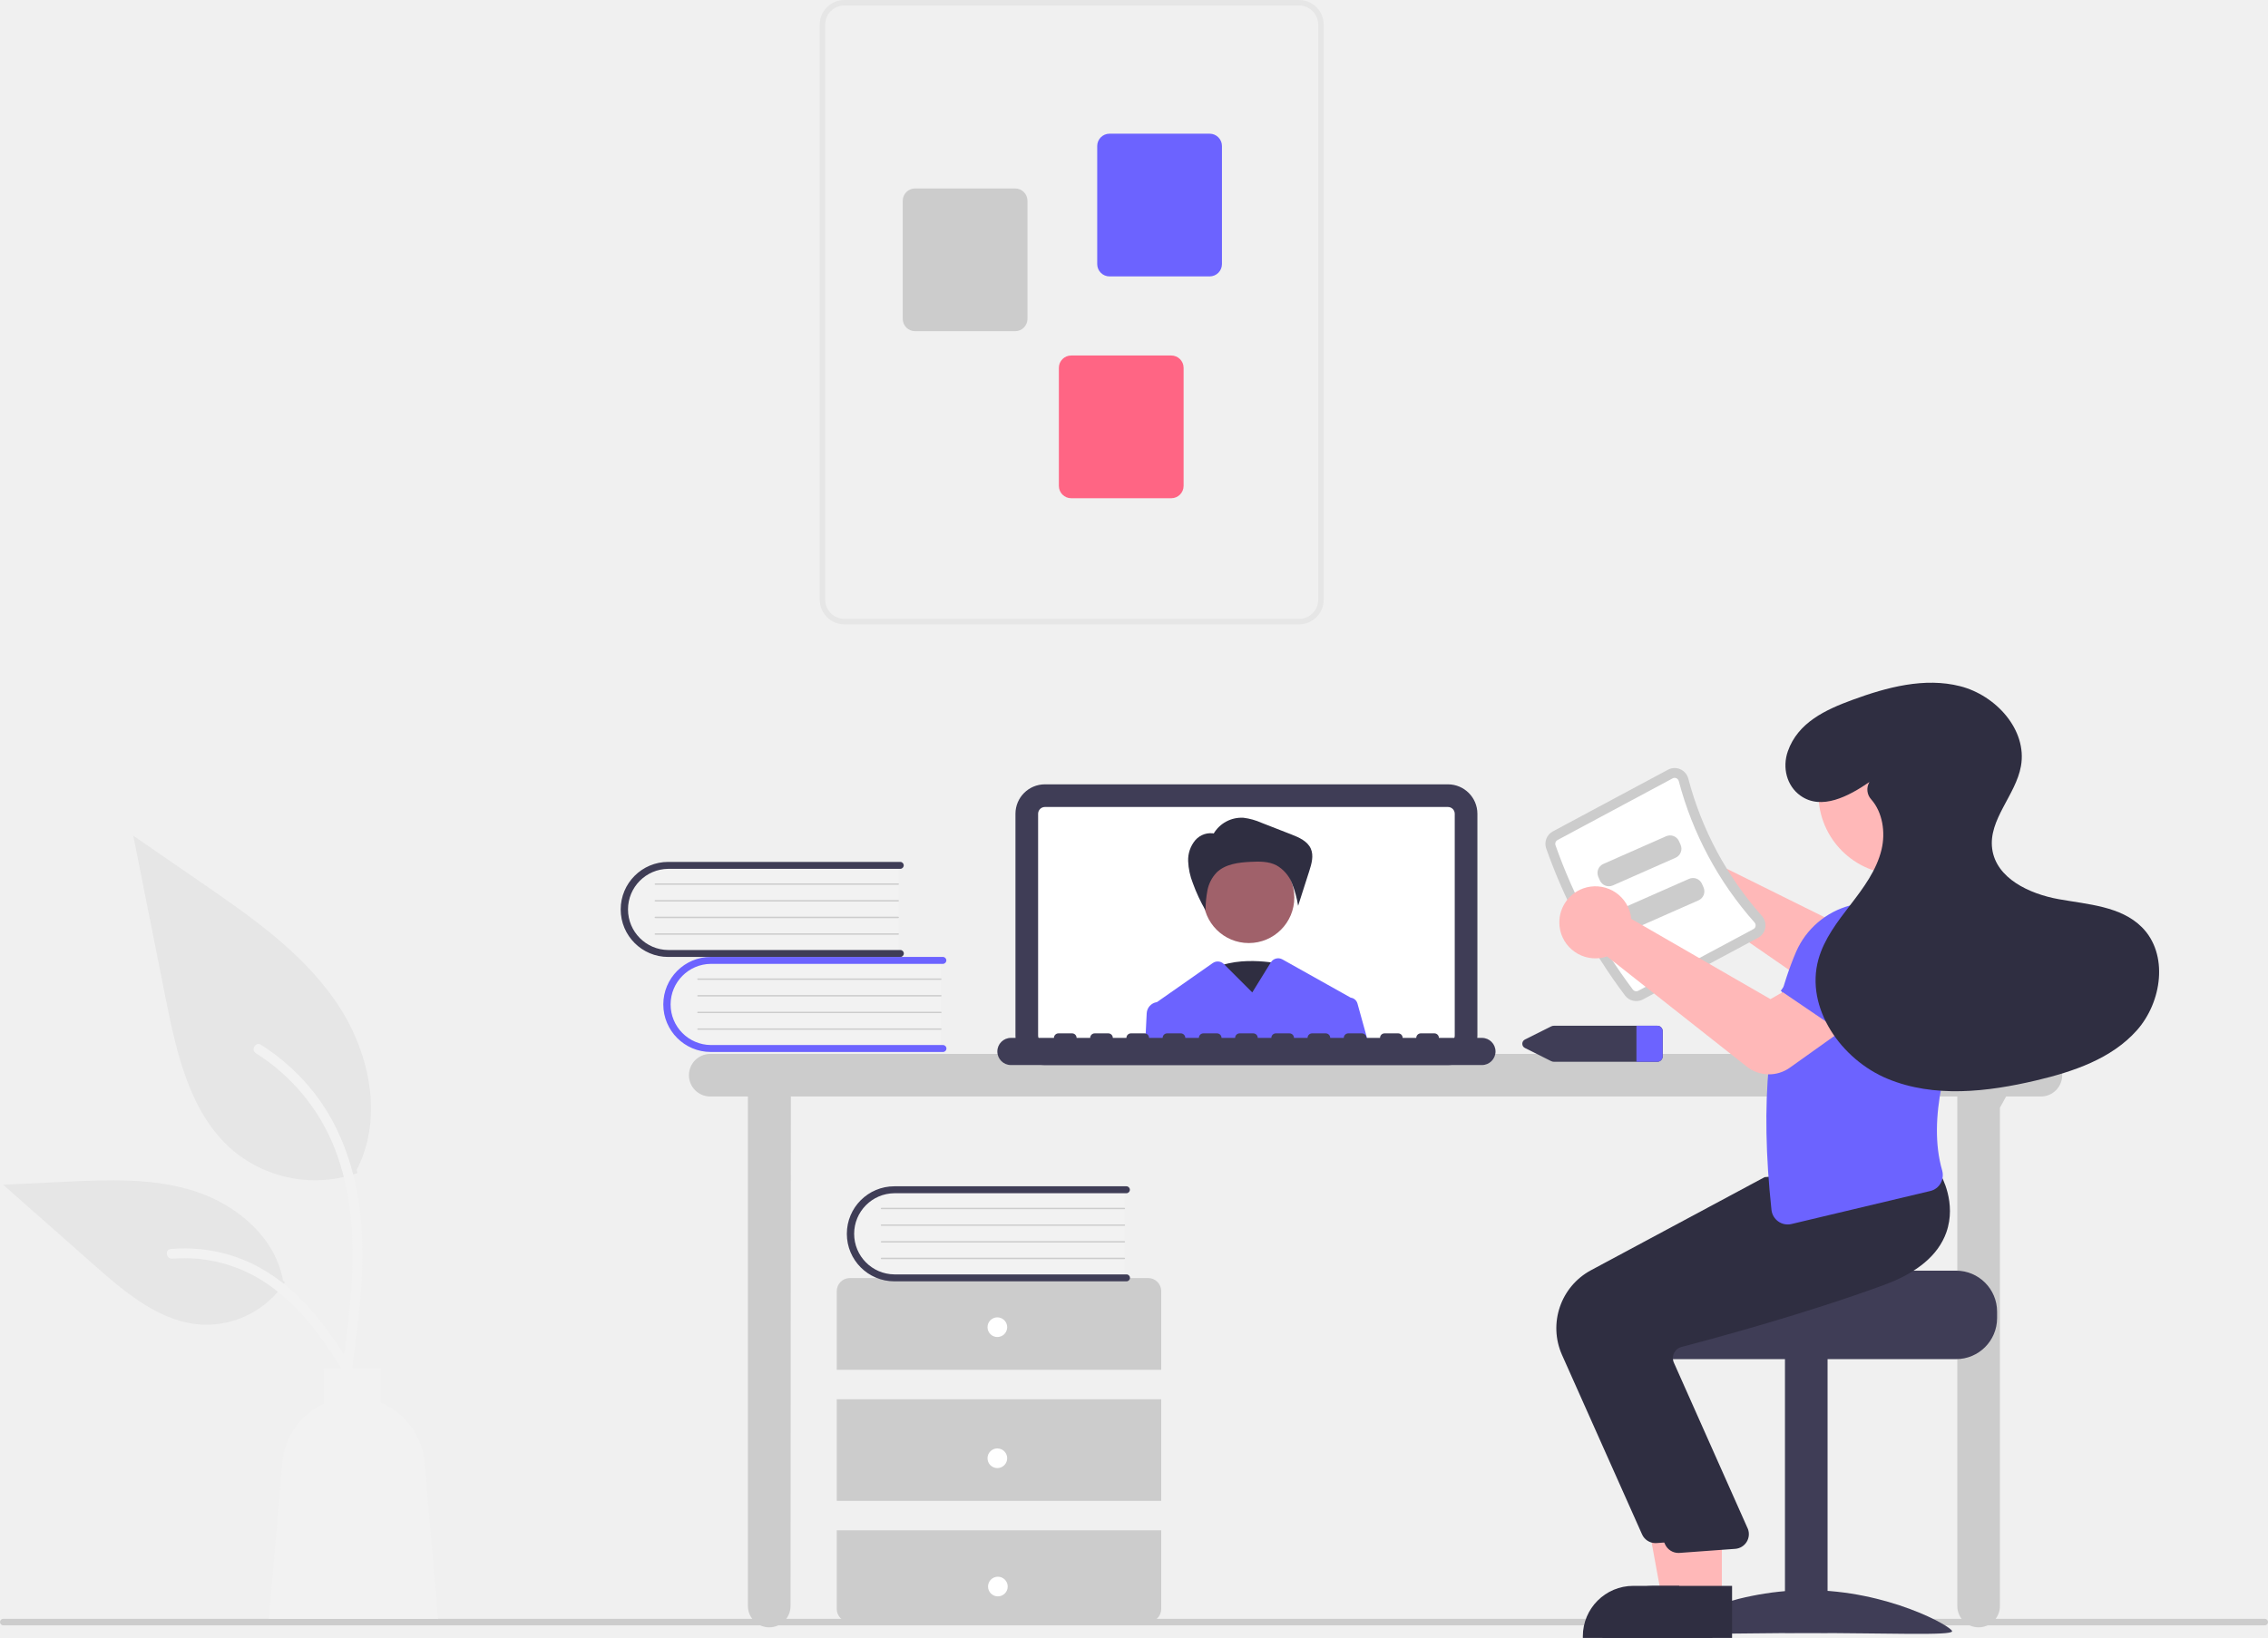
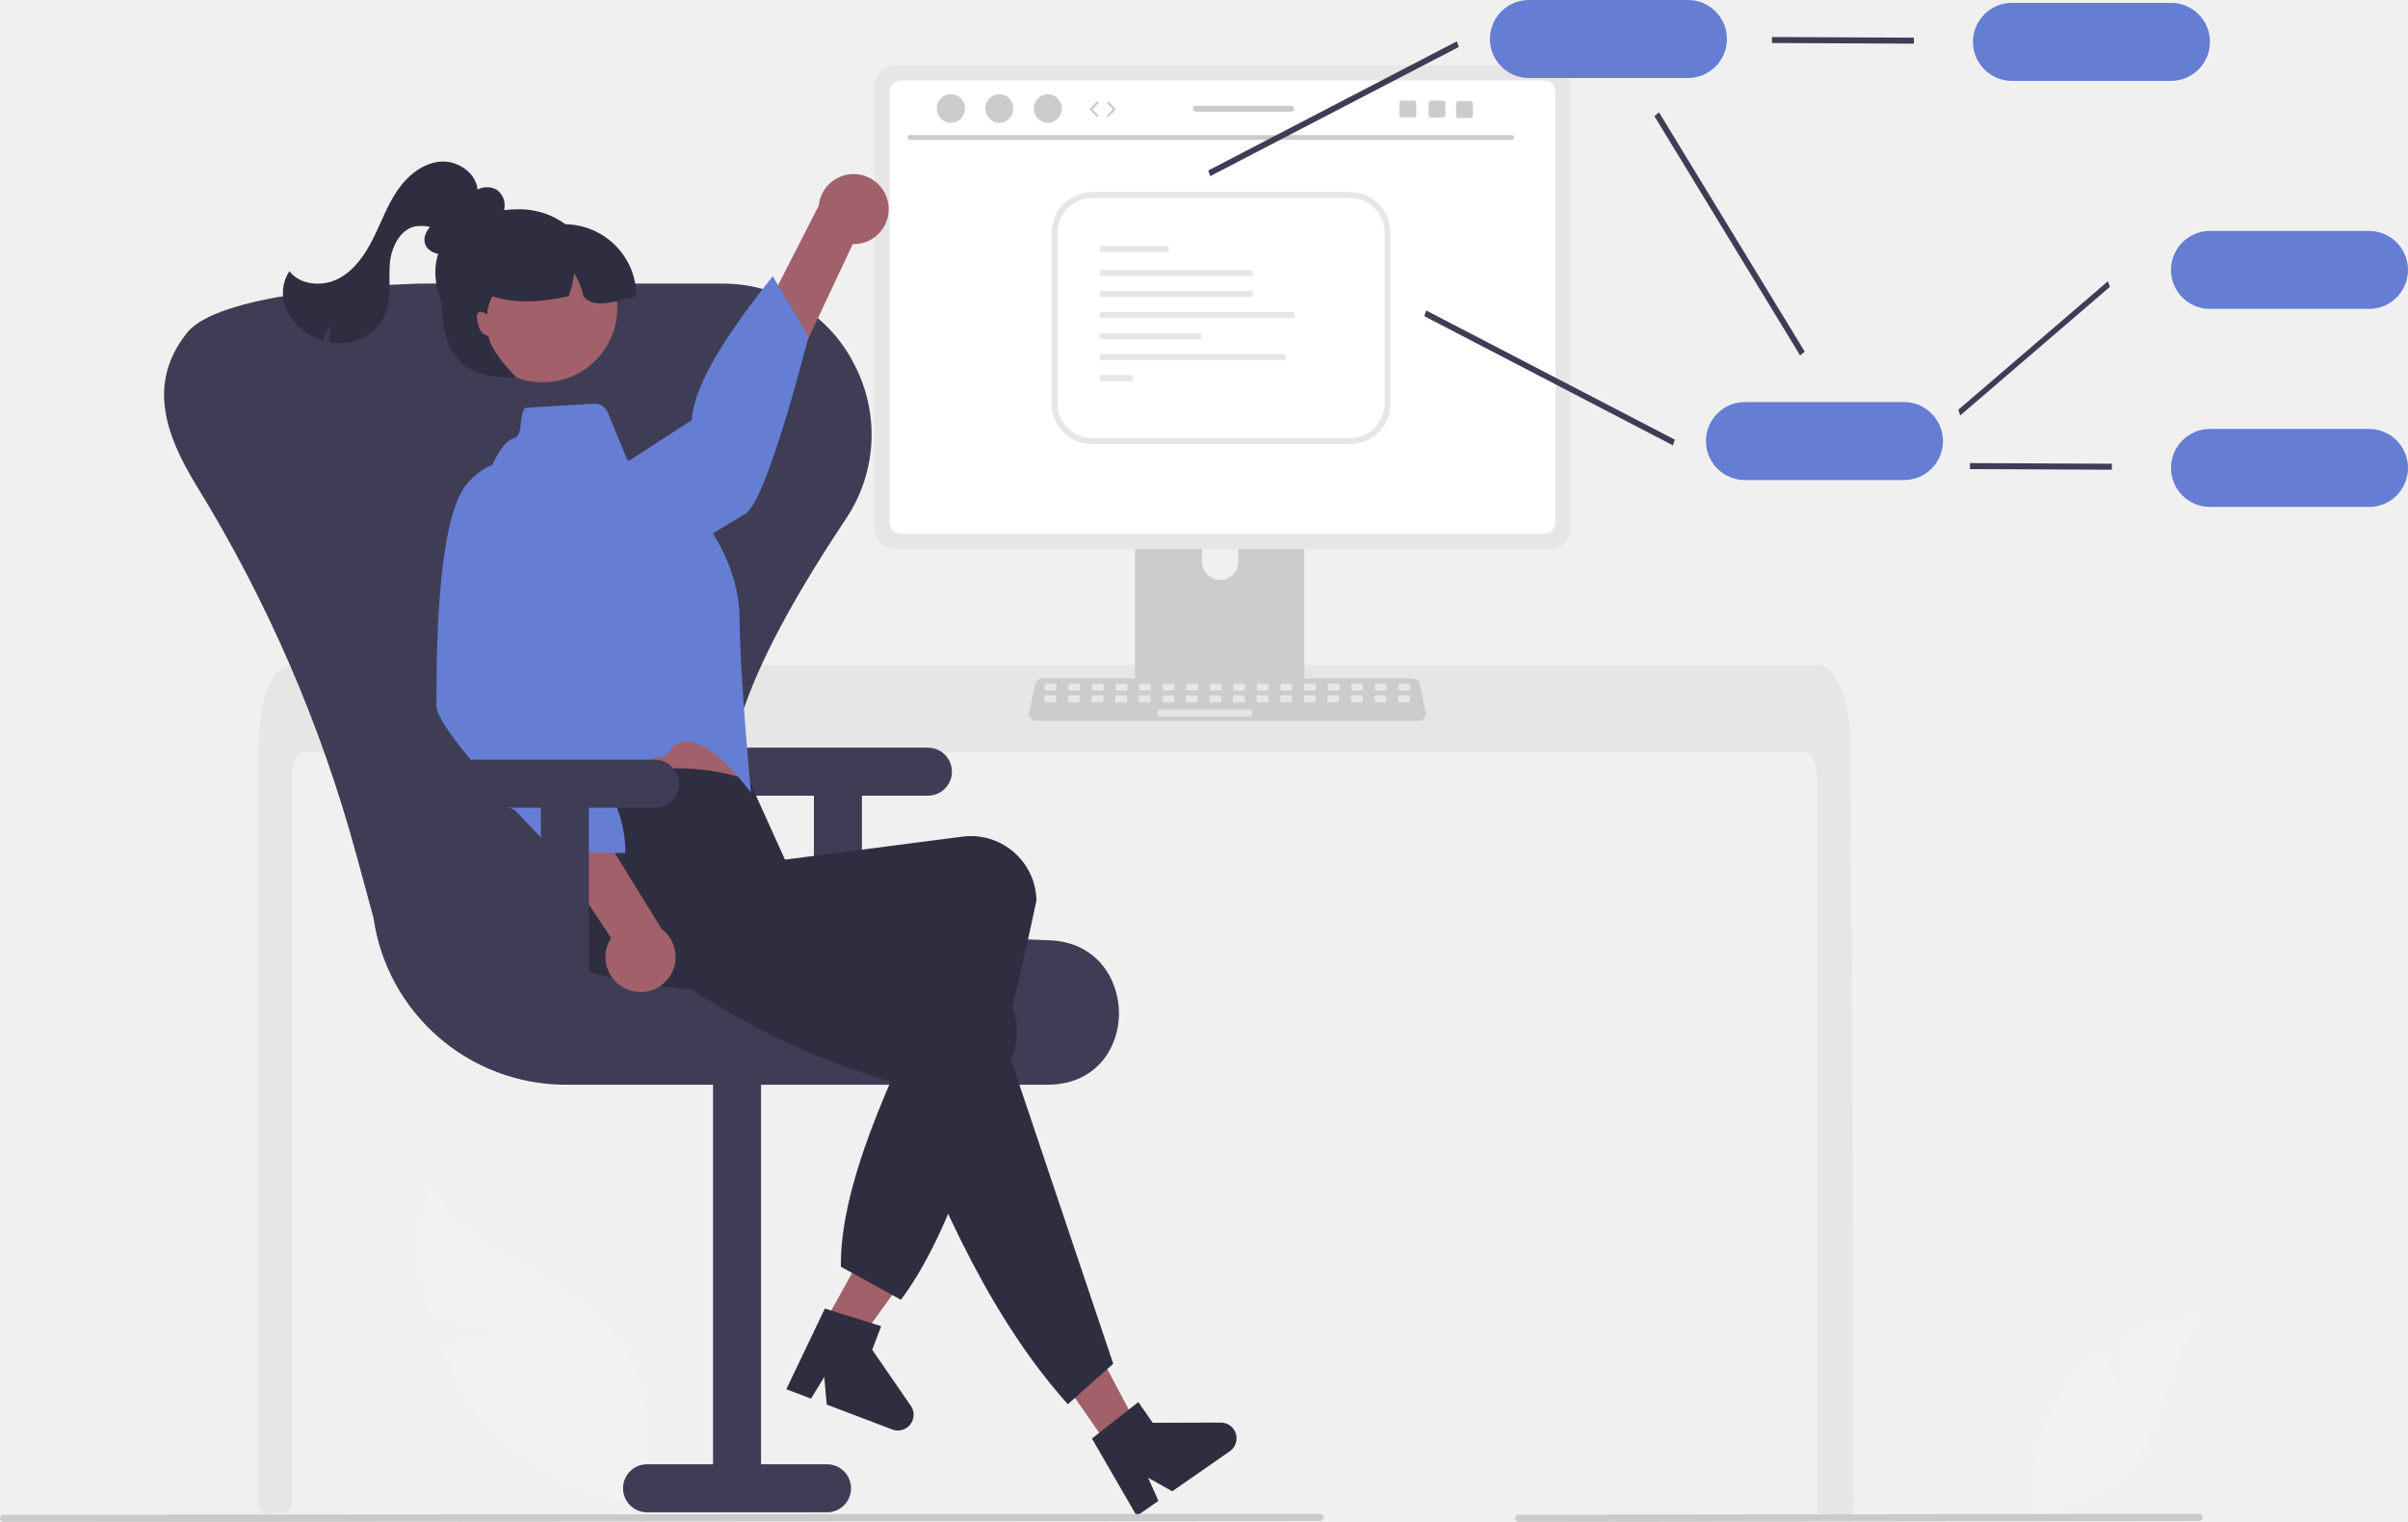
- <svg xmlns="http://www.w3.org/2000/svg" width="692" height="499.877" viewBox="0 0 692 499.877" role="img" artist="Katerina Limpitsouni" source="https://undraw.co/">
-   <path d="M945,696.105H255a1,1,0,0,1,0-2H945a1,1,0,0,1,0,2Z" transform="translate(-254 -200.0616)" fill="#ccc" />
-   <path d="M876.704,521.703h-406a6.5,6.5,0,1,0,0,13h11.5v155.5a6.5,6.5,0,0,0,13,0l.099-155.5H851.204v155.5a6.5,6.5,0,0,0,13,0V538.13l1.891-3.427h10.609a6.5,6.5,0,1,0,0-13Z" transform="translate(-254 -200.0616)" fill="#ccc" />
-   <path d="M695.794,525.105H572.812a8.992,8.992,0,0,1-8.982-8.982V448.414a8.992,8.992,0,0,1,8.982-8.982H695.794a8.992,8.992,0,0,1,8.982,8.982v67.709A8.992,8.992,0,0,1,695.794,525.105Z" transform="translate(-254 -200.0616)" fill="#3f3d56" />
-   <path d="M695.793,446.345H572.813a2.074,2.074,0,0,0-2.07,2.07v67.71a2.074,2.074,0,0,0,2.07,2.07H695.793a2.074,2.074,0,0,0,2.07-2.07v-67.71A2.074,2.074,0,0,0,695.793,446.345Z" transform="translate(-254 -200.0616)" fill="#fff" />
-   <path d="M644.792,494.283s-14.722-3.392-22.82,2.827,10.306,20.355,10.306,20.355Z" transform="translate(-254 -200.0616)" fill="#2f2e41" />
-   <circle cx="381.024" cy="273.924" r="13.887" fill="#a0616a" />
-   <path d="M624.286,454.492a9.898,9.898,0,0,1,9.126-4.856,19.397,19.397,0,0,1,5.515,1.544l9.078,3.541c2.349.916,4.922,2.039,5.941,4.345.946,2.141.24,4.613-.474,6.841l-3.397,10.593a32.246,32.246,0,0,0-1.925-6.998,10.835,10.835,0,0,0-4.704-5.364c-2.358-1.21-5.137-1.185-7.785-1.057-3.749.18-7.826.657-10.489,3.302a10.895,10.895,0,0,0-2.765,5.399,32.5,32.5,0,0,0-.58,6.112,50.669,50.669,0,0,1-3.869-8.295,20.525,20.525,0,0,1-1.438-6.715,9.444,9.444,0,0,1,2.165-6.387,6.195,6.195,0,0,1,6.231-1.961Z" transform="translate(-254 -200.0616)" fill="#2f2e41" />
-   <path d="M668.183,506.325a2.472,2.472,0,0,0-2.07-1.79.86.86,0,0,0-.1-.06L645.282,492.856a2.637,2.637,0,0,0-3.528.908l-5.67,9.18-8.54-8.54-.136-.136a2.636,2.636,0,0,0-3.376-.295l-17.038,11.931c-.03,0-.06.01-.09.01a3.633,3.633,0,0,0-3.03,3.39l-.44,8.89h68.04Z" transform="translate(-254 -200.0616)" fill="#6c63ff" />
-   <path d="M706.158,516.814H693.03a1.382,1.382,0,0,0-1.382-1.382h-4.145a1.382,1.382,0,0,0-1.382,1.382h-4.145a1.382,1.382,0,0,0-1.382-1.382H676.449a1.382,1.382,0,0,0-1.382,1.382h-4.145a1.382,1.382,0,0,0-1.382-1.382h-4.145a1.382,1.382,0,0,0-1.382,1.382h-4.145A1.382,1.382,0,0,0,658.485,515.432h-4.145a1.382,1.382,0,0,0-1.382,1.382h-4.145a1.382,1.382,0,0,0-1.382-1.382H643.285a1.382,1.382,0,0,0-1.382,1.382H637.758a1.382,1.382,0,0,0-1.382-1.382h-4.145a1.382,1.382,0,0,0-1.382,1.382h-4.145a1.382,1.382,0,0,0-1.382-1.382h-4.145a1.382,1.382,0,0,0-1.382,1.382H615.649a1.382,1.382,0,0,0-1.382-1.382h-4.145a1.382,1.382,0,0,0-1.382,1.382h-4.145a1.382,1.382,0,0,0-1.382-1.382h-4.145a1.382,1.382,0,0,0-1.382,1.382h-4.145a1.382,1.382,0,0,0-1.382-1.382h-4.145a1.382,1.382,0,0,0-1.382,1.382H582.485a1.382,1.382,0,0,0-1.382-1.382H576.958a1.382,1.382,0,0,0-1.382,1.382H562.449a4.145,4.145,0,0,0,0,8.291H706.158a4.145,4.145,0,0,0,0-8.291Z" transform="translate(-254 -200.0616)" fill="#3f3d56" />
-   <path d="M541.079,492.74v27.526H472.117a13.771,13.771,0,1,1,0-27.526Z" transform="translate(-254 -200.0616)" fill="#f2f2f2" />
-   <path d="M542.773,520.054a1.059,1.059,0,0,1-1.059,1.059h-70.826a14.504,14.504,0,1,1,0-29.008h70.826a1.059,1.059,0,0,1,0,2.117h-70.826a12.387,12.387,0,0,0,0,24.773h70.826A1.059,1.059,0,0,1,542.773,520.054Z" transform="translate(-254 -200.0616)" fill="#6c63ff" />
-   <path d="M541.079,499.092H466.971a.212.212,0,1,1,0-.423h74.108a.212.212,0,0,1,0,.423Z" transform="translate(-254 -200.0616)" fill="#ccc" />
-   <path d="M541.079,504.174H466.971a.212.212,0,1,1,0-.423h74.108a.212.212,0,0,1,0,.423Z" transform="translate(-254 -200.0616)" fill="#ccc" />
-   <path d="M541.079,509.255H466.971a.212.212,0,1,1,0-.423h74.108a.212.212,0,0,1,0,.423Z" transform="translate(-254 -200.0616)" fill="#ccc" />
-   <path d="M541.079,514.337H466.971a.212.212,0,1,1,0-.423h74.108a.212.212,0,0,1,0,.423Z" transform="translate(-254 -200.0616)" fill="#ccc" />
-   <path d="M528.079,463.74v27.526H459.117a13.771,13.771,0,1,1,0-27.526Z" transform="translate(-254 -200.0616)" fill="#f2f2f2" />
-   <path d="M529.773,491.054a1.059,1.059,0,0,1-1.059,1.059h-70.826a14.504,14.504,0,1,1,0-29.008h70.826a1.059,1.059,0,0,1,0,2.117h-70.826a12.387,12.387,0,0,0,0,24.773h70.826A1.059,1.059,0,0,1,529.773,491.054Z" transform="translate(-254 -200.0616)" fill="#3f3d56" />
-   <path d="M528.079,470.092H453.971a.212.212,0,1,1,0-.423h74.108a.212.212,0,0,1,0,.423Z" transform="translate(-254 -200.0616)" fill="#ccc" />
-   <path d="M528.079,475.174H453.971a.212.212,0,1,1,0-.423h74.108a.212.212,0,0,1,0,.423Z" transform="translate(-254 -200.0616)" fill="#ccc" />
-   <path d="M528.079,480.255H453.971a.212.212,0,1,1,0-.423h74.108a.212.212,0,0,1,0,.423Z" transform="translate(-254 -200.0616)" fill="#ccc" />
-   <path d="M528.079,485.337H453.971a.212.212,0,1,1,0-.423h74.108a.212.212,0,0,1,0,.423Z" transform="translate(-254 -200.0616)" fill="#ccc" />
-   <path d="M608.303,618.105v-24a4,4,0,0,0-4-4h-91a4,4,0,0,0-4,4v24Z" transform="translate(-254 -200.0616)" fill="#ccc" />
-   <rect x="255.303" y="427.043" width="99" height="31" fill="#ccc" />
-   <path d="M509.303,667.105v24a4,4,0,0,0,4,4h91a4,4,0,0,0,4-4v-24Z" transform="translate(-254 -200.0616)" fill="#ccc" />
-   <circle cx="304.303" cy="405.043" r="3" fill="#fff" />
-   <circle cx="304.303" cy="445.043" r="3" fill="#fff" />
-   <circle cx="304.464" cy="484.196" r="3" fill="#fff" />
-   <path d="M597.079,562.74v27.526H528.117a13.771,13.771,0,1,1,0-27.526Z" transform="translate(-254 -200.0616)" fill="#f2f2f2" />
-   <path d="M598.773,590.054a1.059,1.059,0,0,1-1.059,1.059h-70.826a14.504,14.504,0,1,1,0-29.008h70.826a1.059,1.059,0,0,1,0,2.117h-70.826a12.387,12.387,0,0,0,0,24.773h70.826A1.059,1.059,0,0,1,598.773,590.054Z" transform="translate(-254 -200.0616)" fill="#3f3d56" />
-   <path d="M597.079,569.092H522.971a.212.212,0,1,1,0-.423h74.108a.212.212,0,0,1,0,.423Z" transform="translate(-254 -200.0616)" fill="#ccc" />
-   <path d="M597.079,574.174H522.971a.212.212,0,1,1,0-.423h74.108a.212.212,0,0,1,0,.423Z" transform="translate(-254 -200.0616)" fill="#ccc" />
-   <path d="M597.079,579.255H522.971a.212.212,0,1,1,0-.423h74.108a.212.212,0,0,1,0,.423Z" transform="translate(-254 -200.0616)" fill="#ccc" />
-   <path d="M597.079,584.337H522.971a.212.212,0,1,1,0-.423h74.108a.212.212,0,0,1,0,.423Z" transform="translate(-254 -200.0616)" fill="#ccc" />
-   <path d="M504.11,383.083v-175.5a7.53,7.53,0,0,1,7.521-7.521H650.36a7.53,7.53,0,0,1,7.521,7.521v175.5a7.53,7.53,0,0,1-7.521,7.521H511.632A7.53,7.53,0,0,1,504.11,383.083Zm7.521-181.35a5.857,5.857,0,0,0-5.85,5.85v175.5a5.857,5.857,0,0,0,5.85,5.85H650.36a5.857,5.857,0,0,0,5.85-5.85v-175.5a5.857,5.857,0,0,0-5.85-5.85Z" transform="translate(-254 -200.0616)" fill="#e6e6e6" />
-   <path d="M588.775,280.659V244.624a3.765,3.765,0,0,1,3.761-3.761h30.537a3.765,3.765,0,0,1,3.761,3.761v36.036a3.765,3.765,0,0,1-3.761,3.761h-30.537A3.765,3.765,0,0,1,588.775,280.659Z" transform="translate(-254 -200.0616)" fill="#6c63ff" />
-   <path d="M529.44,297.374V261.338a3.765,3.765,0,0,1,3.761-3.761h30.537a3.765,3.765,0,0,1,3.761,3.761v36.036a3.765,3.765,0,0,1-3.761,3.761h-30.537A3.765,3.765,0,0,1,529.44,297.374Z" transform="translate(-254 -200.0616)" fill="#ccc" />
-   <path d="M577.075,348.352V312.317a3.765,3.765,0,0,1,3.761-3.761h30.537a3.765,3.765,0,0,1,3.761,3.761v36.036a3.765,3.765,0,0,1-3.761,3.761h-30.537A3.765,3.765,0,0,1,577.075,348.352Z" transform="translate(-254 -200.0616)" fill="#ff6584" />
-   <path d="M759.563,513.105H728.143a1.941,1.941,0,0,0-.86.2l-7.93,3.97a1.445,1.445,0,0,0,0,2.66l7.93,3.97a1.941,1.941,0,0,0,.86.2h31.42a1.649,1.649,0,0,0,1.74-1.53v-7.94A1.649,1.649,0,0,0,759.563,513.105Z" transform="translate(-254 -200.0616)" fill="#3f3d56" />
-   <path d="M761.303,514.635v7.94a1.649,1.649,0,0,1-1.74,1.53h-6.26v-11h6.26A1.649,1.649,0,0,1,761.303,514.635Z" transform="translate(-254 -200.0616)" fill="#6c63ff" />
-   <path d="M759.327,453.705a11.003,11.003,0,0,1,14.89,6.915,10.588,10.588,0,0,1,.32,1.435l43.938,21.788,10.168-6.739,12.652,14.565L825.769,504.279a11.149,11.149,0,0,1-13.301.513l-44.579-30.828a10.511,10.511,0,0,1-1.015.37,11.003,11.003,0,0,1-14.01-8.561,10.708,10.708,0,0,1-.163-1.34A11.036,11.036,0,0,1,759.327,453.705Z" transform="translate(-254 -200.0616)" fill="#ffb8b8" />
-   <path d="M850.841,587.853H802.831c0,1.38-49.48,2.5-49.48,2.5a12.86,12.86,0,0,0-2.11,2,12.41,12.41,0,0,0-2.9,8v2a12.505,12.505,0,0,0,12.5,12.5h90a12.511,12.511,0,0,0,12.5-12.5v-2A12.517,12.517,0,0,0,850.841,587.853Z" transform="translate(-254 -200.0616)" fill="#3f3d56" />
-   <rect x="798.617" y="614.357" width="13" height="84" transform="translate(1356.235 1112.652) rotate(-180)" fill="#3f3d56" />
-   <path d="M761.617,697.9c0,1.405,19.699.543,44,.543s44,.861,44-.543-19.699-12.543-44-12.543S761.617,696.495,761.617,697.9Z" transform="translate(-254 -200.0616)" fill="#3f3d56" />
-   <polygon points="519.353 487.993 507.094 487.992 501.261 456.195 519.355 456.196 519.353 487.993" fill="#ffb8b8" />
-   <path d="M776.48,699.938l-39.531-.001v-.5a15.386,15.386,0,0,1,15.386-15.386h.001l24.144.001Z" transform="translate(-254 -200.0616)" fill="#2f2e41" />
-   <path d="M755.017,668.337,730.576,613.529a20.086,20.086,0,0,1,8.819-25.784l53.013-28.428,24.191-2.058,22.315-2.028.161.272c.206.348,5.004,8.635,1.76,17.722-2.46,6.893-8.859,12.276-19.019,16.002-23.714,8.695-51.109,16.127-61.786,18.918a3.451,3.451,0,0,0-2.211,1.76,3.498,3.498,0,0,0-.196,2.799l22.707,51.015a4.5,4.5,0,0,1-3.809,6.029L759.553,670.983q-.216.021-.43.021A4.497,4.497,0,0,1,755.017,668.337Z" transform="translate(-254 -200.0616)" fill="#2f2e41" />
-   <polygon points="525.353 487.993 513.094 487.992 507.261 456.195 525.355 456.196 525.353 487.993" fill="#ffb8b8" />
-   <path d="M782.48,699.938l-39.531-.001v-.5a15.386,15.386,0,0,1,15.386-15.386h.001l24.144.001Z" transform="translate(-254 -200.0616)" fill="#2f2e41" />
-   <path d="M762.017,671.337,737.576,616.529a20.086,20.086,0,0,1,8.819-25.784l53.013-28.428,24.191-2.058,22.315-2.028.161.272c.206.348,5.004,8.635,1.76,17.722-2.46,6.893-8.859,12.276-19.019,16.002-23.714,8.695-51.109,16.127-61.786,18.918a3.451,3.451,0,0,0-2.211,1.76,3.498,3.498,0,0,0-.196,2.799l22.707,51.015a4.5,4.5,0,0,1-3.809,6.029L766.553,673.983q-.216.021-.43.021A4.497,4.497,0,0,1,762.017,671.337Z" transform="translate(-254 -200.0616)" fill="#2f2e41" />
-   <path d="M749.835,503.906a167.506,167.506,0,0,1-24.075-44.932,4.303,4.303,0,0,1,2.032-5.179l35.145-18.832a4.247,4.247,0,0,1,3.726-.151,4.319,4.319,0,0,1,2.461,2.884,102.328,102.328,0,0,0,22.446,41.891,4.318,4.318,0,0,1,1.038,3.647,4.247,4.247,0,0,1-2.189,3.018L755.272,505.083A4.303,4.303,0,0,1,749.835,503.906Z" transform="translate(-254 -200.0616)" fill="#ccc" />
-   <path d="M752.233,502.104a1.299,1.299,0,0,0,1.622.335l35.146-18.832a1.246,1.246,0,0,0,.653-.897,1.318,1.318,0,0,0-.325-1.128,105.34,105.34,0,0,1-23.107-43.125,1.319,1.319,0,0,0-.758-.895,1.247,1.247,0,0,0-1.11.046L729.208,456.439a1.298,1.298,0,0,0-.62,1.537,164.507,164.507,0,0,0,23.645,44.127Z" transform="translate(-254 -200.0616)" fill="#fff" />
-   <path d="M866.593,498.883l-27.525,10.459-6.72-18.667a11.168,11.168,0,0,1,5.002-13.499l0,0a11.168,11.168,0,0,1,14.262,2.784Z" transform="translate(-254 -200.0616)" fill="#6c63ff" />
-   <path d="M796.583,572.843a4.999,4.999,0,0,1-2.083-3.549c-3.525-32.91-1.07-58.664,7.506-78.735a24.992,24.992,0,0,1,16.567-14.18l22.25-1.123.115.056A26.005,26.005,0,0,1,855.156,502.9c-7.156,18.863-13.148,38.503-8.579,54.346a5.122,5.122,0,0,1-.484,3.983,4.884,4.884,0,0,1-3.116,2.309L800.599,573.62a4.964,4.964,0,0,1-4.017-.777Z" transform="translate(-254 -200.0616)" fill="#6c63ff" />
-   <circle cx="579.396" cy="242.323" r="24.561" fill="#ffb8b8" />
-   <path d="M765.243,461.838l-19.142,8.45a3.003,3.003,0,0,1-3.956-1.533l-.473-1.073a3.003,3.003,0,0,1,1.533-3.956l19.142-8.45a3.003,3.003,0,0,1,3.956,1.533l.473,1.073A3.003,3.003,0,0,1,765.243,461.838Z" transform="translate(-254 -200.0616)" fill="#ccc" />
-   <path d="M772.243,474.838l-19.142,8.45a3.003,3.003,0,0,1-3.956-1.533l-.473-1.073a3.003,3.003,0,0,1,1.533-3.956l19.142-8.45a3.003,3.003,0,0,1,3.956,1.533l.473,1.073A3.003,3.003,0,0,1,772.243,474.838Z" transform="translate(-254 -200.0616)" fill="#ccc" />
-   <path d="M787.005,525.615l-42.674-33.666a10.517,10.517,0,0,1-1.036.306,11.027,11.027,0,0,1-8.818-1.691,10.913,10.913,0,0,1-4.626-7.733,11.023,11.023,0,0,1,7.209-11.638,11.004,11.004,0,0,1,14.426,7.837,10.571,10.571,0,0,1,.229,1.452L794.196,504.989l10.572-6.086,11.711,15.332-16.414,11.699a10.942,10.942,0,0,1-13.06-.318Z" transform="translate(-254 -200.0616)" fill="#ffb8b8" />
-   <path d="M821.686,519.009l-24.349-16.557,11.443-16.207a11.168,11.168,0,0,1,13.929-3.64l0,0a11.168,11.168,0,0,1,5.894,13.283Z" transform="translate(-254 -200.0616)" fill="#6c63ff" />
-   <path d="M824.391,438.727c-6.313,4.321-14.601,8.762-21.049,4.161-4.234-3.021-5.567-8.615-3.851-13.525,3.087-8.829,11.569-12.715,19.681-15.695,10.544-3.873,22.026-6.954,32.911-4.181s20.506,13.313,18.541,24.373c-1.58,8.894-9.97,16.295-8.779,25.25,1.199,9.012,11.334,13.756,20.281,15.367s18.96,2.128,25.391,8.555c8.203,8.199,6.155,22.853-1.564,31.51s-19.367,12.58-30.654,15.248c-14.955,3.534-31.129,5.392-45.332-.474s-25.256-21.654-21.141-36.46c1.738-6.254,5.832-11.539,9.789-16.685s7.963-10.526,9.472-16.839c1.258-5.261.327-11.369-3.162-15.315a4.437,4.437,0,0,1-.594-5.186Z" transform="translate(-254 -200.0616)" fill="#2f2e41" />
-   <path d="M363.072,558.06a39.063,39.063,0,0,1-37.721-6.645c-13.212-11.089-17.354-29.359-20.725-46.275q-4.985-25.018-9.969-50.036l20.872,14.371c15.01,10.335,30.357,21.001,40.75,35.971s14.929,35.405,6.579,51.603" transform="translate(-254 -200.0616)" fill="#e6e6e6" />
-   <path d="M361.288,618.639c2.112-15.387,4.285-30.973,2.803-46.525-1.316-13.812-5.53-27.303-14.109-38.364A63.82,63.82,0,0,0,333.608,518.912c-1.637-1.034-3.144,1.561-1.514,2.59A60.672,60.672,0,0,1,356.093,550.459c5.225,13.289,6.064,27.776,5.164,41.893-.544,8.537-1.698,17.019-2.861,25.489a1.554,1.554,0,0,0,1.048,1.845,1.509,1.509,0,0,0,1.845-1.048Z" transform="translate(-254 -200.0616)" fill="#f2f2f2" />
-   <path d="M340.941,591.41a28.755,28.755,0,0,1-25.055,12.931c-12.683-.602-23.257-9.454-32.775-17.858l-28.153-24.857,18.633-.892c13.4-.641,27.145-1.239,39.908,2.893s24.533,14.077,26.867,27.287" transform="translate(-254 -200.0616)" fill="#e6e6e6" />
-   <path d="M367.258,627.484c-10.168-17.991-21.961-37.986-43.035-44.377a48.022,48.022,0,0,0-18.101-1.869c-1.922.166-1.442,3.128.476,2.963a44.614,44.614,0,0,1,28.886,7.642c8.145,5.544,14.487,13.252,19.854,21.425,3.288,5.007,6.233,10.226,9.178,15.438.941,1.666,3.693.463,2.74-1.222Z" transform="translate(-254 -200.0616)" fill="#f2f2f2" />
-   <path d="M383.55,646.421A21.774,21.774,0,0,0,370.207,628.184v-10.401H352.762v10.729a21.763,21.763,0,0,0-12.616,17.909l-4.102,47.684h51.608Z" transform="translate(-254 -200.0616)" fill="#f2f2f2" />
+ <svg xmlns="http://www.w3.org/2000/svg" width="802.611" height="507.219" viewBox="0 0 802.611 507.219" role="img" artist="Katerina Limpitsouni" source="https://undraw.co/">
+   <path d="M706.756,463.869l.782-17.576c8.149-4.356,17.238-6.656,26.477-6.702-12.717,10.397-11.127,30.438-19.749,44.419-5.515,8.791-14.728,14.597-25.038,15.779l-10.642,6.516c-2.955-16.475,1.452-33.417,12.06-46.364,2.976-3.56,6.389-6.73,10.157-9.438,2.549,6.72,5.954,13.366,5.954,13.366Z" fill="#f2f2f2" />
+   <path d="M168.805,444.609l-25.68-7.775c-3.368-13.683-3.345-27.982,.067-41.654,10.575,22.709,40.792,27.909,58.207,45.916,10.915,11.461,16.026,27.264,13.888,42.946l5.621,18.181c-25.46-1.838-48.839-14.732-63.977-35.285-4.14-5.739-7.54-11.976-10.122-18.565,10.892-1.235,21.996-3.764,21.996-3.764Z" fill="#f2f2f2" />
+   <path d="M617.773,503.43c-.004,.532-.215,1.042-.59,1.42-.374,.373-.882,.582-1.41,.58h-8.04c-1.101,.004-1.996-.885-2-1.986v-243.154c0-5.36-1.8-9.71-4.01-9.72H101.233c-2.22,.01-4.01,4.36-4.02,9.72v241.65c-.003,1.029-.785,1.889-1.81,1.99-1.62,.16-3.24,.3-4.85,.43-.04,0-.08,.01-.12,.01-.88,.08-1.76,.14-2.64,.21h-.01c-.46-.83-.9-1.68-1.35-2.53-.144-.289-.22-.607-.22-.93V247.68c0-1.48,.06-2.97,.16-4.44,.143-2.019,.393-4.028,.75-6.02,1.69-9.29,5.51-15.58,9.85-15.6h509c.633,.004,1.259,.137,1.84,.39,.853,.377,1.624,.917,2.27,1.59,.877,.912,1.627,1.938,2.23,3.05,2.14,3.77,3.67,9.39,4.21,15.93,0,.06,.01,.12,.01,.18,.14,1.62,.21,3.27,.2,4.92l.14,21.43,.09,12.78,.27,40.1,.1,14.24,.44,167.2Z" fill="#e6e6e6" />
+   <path d="M432.024,147.486h-51.006c-1.503,.002-2.719,1.222-2.717,2.724v80.574h56.447v-80.574c.001-1.504-1.218-2.724-2.721-2.724h-.003Zm-25.331,45.781c-3.32-.015-6.007-2.703-6.023-6.023v-9.293c0-3.326,2.697-6.023,6.023-6.023s6.023,2.697,6.023,6.023v9.293c-.015,3.32-2.703,6.007-6.023,6.023Z" fill="#ccc" />
+   <path d="M378.126,228.207v7.774c.002,.839,.681,1.518,1.52,1.52h53.758c.838-.004,1.516-.682,1.52-1.52v-7.774h-56.797Z" fill="#3f3d56" />
+   <path d="M516.484,21.742h-218.029c-3.9,.006-7.06,3.166-7.066,7.066V175.935c.004,3.901,3.165,7.063,7.066,7.066h218.029c3.901-.004,7.063-3.165,7.066-7.066V28.808c-.006-3.9-3.166-7.06-7.066-7.066Z" fill="#e6e6e6" />
+   <path d="M514.664,26.846h-214.388c-2.088,.005-3.779,1.699-3.779,3.787V174.113c.004,2.086,1.693,3.776,3.779,3.779h214.388c2.086-.004,3.776-1.693,3.779-3.779V30.633c-0-2.088-1.691-3.782-3.779-3.787Z" fill="#fff" />
+   <path d="M472.905,240.206h-127.549c-1.296,0-2.346-1.051-2.346-2.346,0-.162,.017-.324,.05-.483l1.979-9.4c.232-1.083,1.188-1.859,2.296-1.863h123.591c1.108,.004,2.064,.779,2.296,1.863l1.979,9.4c.267,1.268-.545,2.512-1.813,2.779-.159,.033-.321,.05-.483,.05Z" fill="#ccc" />
+   <rect x="348.241" y="227.806" width="3.928" height="2.357" rx=".488" ry=".488" fill="#e6e6e6" />
+   <rect x="356.098" y="227.806" width="3.928" height="2.357" rx=".488" ry=".488" fill="#e6e6e6" />
+   <rect x="363.954" y="227.806" width="3.928" height="2.357" rx=".488" ry=".488" fill="#e6e6e6" />
+   <rect x="371.811" y="227.806" width="3.928" height="2.357" rx=".488" ry=".488" fill="#e6e6e6" />
+   <rect x="379.668" y="227.806" width="3.928" height="2.357" rx=".488" ry=".488" fill="#e6e6e6" />
+   <rect x="387.525" y="227.806" width="3.928" height="2.357" rx=".488" ry=".488" fill="#e6e6e6" />
+   <rect x="395.382" y="227.806" width="3.928" height="2.357" rx=".488" ry=".488" fill="#e6e6e6" />
+   <rect x="403.238" y="227.806" width="3.928" height="2.357" rx=".488" ry=".488" fill="#e6e6e6" />
+   <rect x="411.095" y="227.806" width="3.928" height="2.357" rx=".488" ry=".488" fill="#e6e6e6" />
+   <rect x="418.952" y="227.806" width="3.928" height="2.357" rx=".488" ry=".488" fill="#e6e6e6" />
+   <rect x="426.809" y="227.806" width="3.928" height="2.357" rx=".488" ry=".488" fill="#e6e6e6" />
+   <rect x="434.665" y="227.806" width="3.928" height="2.357" rx=".488" ry=".488" fill="#e6e6e6" />
+   <rect x="442.522" y="227.806" width="3.928" height="2.357" rx=".488" ry=".488" fill="#e6e6e6" />
+   <rect x="450.379" y="227.806" width="3.928" height="2.357" rx=".488" ry=".488" fill="#e6e6e6" />
+   <rect x="458.236" y="227.806" width="3.928" height="2.357" rx=".488" ry=".488" fill="#e6e6e6" />
+   <rect x="466.092" y="227.806" width="3.928" height="2.357" rx=".488" ry=".488" fill="#e6e6e6" />
+   <rect x="348.148" y="231.735" width="3.928" height="2.357" rx=".488" ry=".488" fill="#e6e6e6" />
+   <rect x="356.005" y="231.735" width="3.928" height="2.357" rx=".488" ry=".488" fill="#e6e6e6" />
+   <rect x="363.862" y="231.735" width="3.928" height="2.357" rx=".488" ry=".488" fill="#e6e6e6" />
+   <rect x="371.718" y="231.735" width="3.928" height="2.357" rx=".488" ry=".488" fill="#e6e6e6" />
+   <rect x="379.575" y="231.735" width="3.928" height="2.357" rx=".488" ry=".488" fill="#e6e6e6" />
+   <rect x="387.432" y="231.735" width="3.928" height="2.357" rx=".488" ry=".488" fill="#e6e6e6" />
+   <rect x="395.289" y="231.735" width="3.928" height="2.357" rx=".488" ry=".488" fill="#e6e6e6" />
+   <rect x="403.145" y="231.735" width="3.928" height="2.357" rx=".488" ry=".488" fill="#e6e6e6" />
+   <rect x="411.002" y="231.735" width="3.928" height="2.357" rx=".488" ry=".488" fill="#e6e6e6" />
+   <rect x="418.859" y="231.735" width="3.928" height="2.357" rx=".488" ry=".488" fill="#e6e6e6" />
+   <rect x="426.716" y="231.735" width="3.928" height="2.357" rx=".488" ry=".488" fill="#e6e6e6" />
+   <rect x="434.572" y="231.735" width="3.928" height="2.357" rx=".488" ry=".488" fill="#e6e6e6" />
+   <rect x="442.429" y="231.735" width="3.928" height="2.357" rx=".488" ry=".488" fill="#e6e6e6" />
+   <rect x="450.286" y="231.735" width="3.928" height="2.357" rx=".488" ry=".488" fill="#e6e6e6" />
+   <rect x="458.143" y="231.735" width="3.928" height="2.357" rx=".488" ry=".488" fill="#e6e6e6" />
+   <rect x="466" y="231.735" width="3.928" height="2.357" rx=".488" ry=".488" fill="#e6e6e6" />
+   <rect x="385.861" y="236.449" width="31.427" height="2.357" rx=".488" ry=".488" fill="#e6e6e6" />
+   <path d="M503.887,46.614h-200.602c-.441-.01-.79-.375-.78-.815,.009-.427,.353-.771,.78-.78h200.602c.441,.01,.79,.375,.78,.815-.009,.427-.353,.771-.78,.78Z" fill="#cacaca" />
+   <ellipse cx="316.941" cy="36.166" rx="4.675" ry="4.779" fill="#ccc" />
+   <ellipse cx="333.092" cy="36.166" rx="4.675" ry="4.779" fill="#ccc" />
+   <ellipse cx="349.242" cy="36.166" rx="4.675" ry="4.779" fill="#ccc" />
+   <polygon points="403.381 58.71 402.733 56.817 485.591 13.765 486.238 15.658 403.381 58.71" fill="#3f3d56" />
+   <polygon points="653.381 138.452 652.733 136.559 702.591 93.725 703.238 95.617 653.381 138.452" fill="#3f3d56" />
+   <polygon points="557.591 148.423 474.733 105.371 475.381 103.478 558.238 146.53 557.591 148.423" fill="#3f3d56" />
+   <polygon points="600.006 118.465 551.431 38.719 552.966 37.436 601.54 117.182 600.006 118.465" fill="#3f3d56" />
+   <polygon points="637.914 14.554 590.607 14.336 590.607 12.336 637.914 12.554 637.914 14.554" fill="#3f3d56" />
+   <path d="M723.611,26.959h-53c-7.18,0-13-5.82-13-13s5.82-13,13-13h53c7.18,0,13,5.82,13,13s-5.82,13-13,13h0Z" fill="#657ED4" />
+   <path d="M789.611,102.959h-53c-7.18,0-13-5.82-13-13s5.82-13,13-13h53c7.18,0,13,5.82,13,13s-5.82,13-13,13Z" fill="#657ED4" />
+   <polygon points="703.914 156.553 656.607 156.336 656.607 154.336 703.914 154.553 703.914 156.553" fill="#3f3d56" />
+   <path d="M789.611,168.959h-53c-7.18,0-13-5.82-13-13s5.82-13,13-13h53c7.18,0,13,5.82,13,13s-5.82,13-13,13Z" fill="#657ED4" />
+   <path d="M634.611,160h-53c-7.18,0-13-5.82-13-13s5.82-13,13-13h53c7.18,0,13,5.82,13,13s-5.82,13-13,13Z" fill="#657ED4" />
+   <path d="M562.611,26h-53c-7.18,0-13-5.82-13-13s5.82-13,13-13h53c7.18,0,13,5.82,13,13s-5.82,13-13,13Z" fill="#657ED4" />
+   <path d="M309.283,249.18h-60c-4.418,0-8,3.582-8,8s3.582,8,8,8h22v62h16v-62h22c4.418,0,8-3.582,8-8s-3.582-8-8-8Z" fill="#3f3d56" />
+   <path d="M348.884,361.517H188.401c-32.159-.118-59.366-23.8-63.916-55.636l-5.681-20.896c-11.758-43.3-29.667-84.69-53.181-122.903-10.747-17.454-16.279-34.349-3.715-50.615,.107-.139,.212-.275,.316-.41,10.077-13.116,60.234-15.956,76.585-16.508,.646-.022,1.294-.033,1.945-.033h99.819c.651,0,1.3,.011,1.945,.033,17.958,.523,34.18,10.863,42.236,26.921,8.597,16.395,7.5,36.185-2.856,51.53-35.063,52.671-45.799,85.697-34.808,107.085,10.631,20.688,43.22,31.265,102.559,33.285,15.946,.543,23.265,12.96,23.316,24.267,.05,11.015-6.986,23.176-22.553,23.848-.506,.021-1.015,.032-1.528,.032Z" fill="#3f3d56" />
+   <path d="M215.663,504.017h60c4.418,0,8-3.582,8-8s-3.582-8-8-8h-22v-135h-16v135h-22c-4.418,0-8,3.582-8,8s3.582,8,8,8Z" fill="#3f3d56" />
+   <polygon points="269.969 449.592 280.305 455.206 307.667 417.375 292.411 409.088 269.969 449.592" fill="#a0616a" />
+   <path d="M274.944,436.111l18.764,5.876-2.987,7.861,12.867,18.675c1.646,2.389,1.044,5.66-1.344,7.306-1.421,.98-3.233,1.198-4.847,.585l-21.844-8.299-.811-9.206-4.424,7.217-8.236-3.129,12.862-26.885Z" fill="#2f2e41" />
+   <path d="M296.084,68.076c.926,6.347-3.469,12.243-9.816,13.169-.677,.099-1.361,.137-2.045,.116l-39.851,84.795-12.499-17.43,41.024-80.181c.63-6.418,6.344-11.11,12.763-10.48,5.37,.527,9.68,4.666,10.424,10.011v0Z" fill="#a0616a" />
+   <path d="M163.835,183.301s-1.068,14.814,15.685,17.719,61.539-25.415,68.894-29.764,21.062-59.061,21.062-59.061l-11.92-20.162c-14.717,18.617-26.275,35.784-26.977,47.97l-66.744,43.297Z" fill="#657ED4" />
+   <path d="M183.175,234.327l3.618,15.546s.036,14.335,2.574,16.978c2.521,2.631,57.955-2.651,57.955-2.651,0,0-5.877-23.1-5.799-40.578l-58.349,10.706Z" fill="#a0616a" />
+   <path d="M300.283,433.18l-20-11c-.38-26.025,15.273-61.243,33.84-98.132-41.523,7.141-80.696,9.429-114.579,.79-11.574-3.057-18.55-14.84-15.663-26.458,.132-.548,.284-1.091,.458-1.627,4.055-12.372-5.038-20.128,3.326-33.736,21.996-7.512,42.892-9.634,62-3l11.972,26.471,59.343-7.679c12-1.435,22.89,7.13,24.325,19.13,.007,.055,.013,.109,.019,.164,.08,.644,.132,1.291,.156,1.94-11.999,56.253-25.454,106.869-45.196,133.137Z" fill="#2f2e41" />
+   <path d="M175.12,135.904l22.861-1.35c1.976-.117,3.809,1.033,4.564,2.863l6.46,15.662,26.85,22.192s10.631,13.528,10.655,30.999,3.772,57.91,3.772,57.91c0,0-15.515-21.839-25.091-16.03-1.629,.988-2.202,3.009-3.909,4.03-.851,.509-2.818,.014-3.677,.525-13.196,7.833-26.958,15.486-28.244,14.145-2.525-2.635-5.587-16.098-5.587-16.098l-20.926-76.887c-2.297-8.191-.812-16.98,4.049-23.962,1.462-2.058,2.994-3.59,4.417-3.843,3.196-.681,1.496-7.844,3.806-10.156Z" fill="#657ED4" />
+   <polygon points="369.589 482.16 379.239 475.451 357.378 434.207 343.136 444.109 369.589 482.16" fill="#a0616a" />
+   <path d="M371.048,454.486l-15.124,13.518c-24.048-26.796-42.227-64.376-57.633-107.053-40.366-11.822-70.807-30.888-97.382-53.526-9.015-7.629-15.774-17.429-8.085-26.721,.359-.434,.735-.855,1.126-1.26,9.078-9.33,32.101-7.552,45.585-16.1l30.121,32.196-1.895,8.632,56.577,19.165c11.389,3.992,17.387,16.46,13.395,27.85-.02,.056-.039,.112-.059,.167-.212,.614-.45,1.217-.714,1.811l34.087,101.321Z" fill="#2f2e41" />
+   <path d="M363.963,479.44l15.447-12.165,4.8,6.905,22.678-.069c2.901-.009,5.26,2.335,5.269,5.236,.005,1.726-.837,3.345-2.255,4.33l-19.187,13.338-8.055-4.531,3.457,7.728-7.234,5.029-14.92-25.8Z" fill="#2f2e41" />
+   <path d="M208.878,329.673c-5.905-2.506-8.66-9.324-6.153-15.229,.267-.63,.59-1.234,.963-1.807l-51.754-78.102,21.386-1.626,47.202,76.707c5.157,3.873,6.198,11.193,2.325,16.35-3.241,4.315-9.016,5.848-13.969,3.707v0Z" fill="#a0616a" />
+   <path d="M179.121,156.811s-12.103-8.608-23.289,4.198-10.252,65.787-10.357,74.331c-.033,2.675,3.83,8.448,9.153,15.117,2.39,2.994,5.073,6.168,7.831,9.323,1.596,1.826,.221,5.626,1.823,7.401,1.593,1.765,6.164,1.505,7.68,3.143,7.194,7.775,13.039,13.694,13.039,13.694l23.42,.288c.264-17.41-11.659-32.951-26.976-47.97l-2.324-79.524Z" fill="#657ED4" />
+   <path d="M155.514,81.008c-2.217,1.6-4.55,3.249-7.256,3.646s-5.873-.911-6.622-3.541c-.916-3.216,1.988-6.144,4.598-8.234l8.276-6.627c1.516-1.344,3.226-2.45,5.074-3.281,1.88-.827,4.034-.755,5.854,.196,1.809,1.221,2.854,3.293,2.763,5.474-.118,2.149-.827,4.224-2.05,5.996-3.104,4.839-8.05,8.2-13.691,9.307" fill="#2f2e41" />
+   <path d="M218.283,253.18h-60c-4.418,0-8,3.582-8,8s3.582,8,8,8h22v62h16v-62h22c4.418,0,8-3.582,8-8s-3.582-8-8-8Z" fill="#3f3d56" />
+   <path d="M159.19,64.224c.241-5.998-6.15-10.748-12.14-10.372s-11.138,4.588-14.535,9.538c-3.396,4.945-5.435,10.673-8.111,16.042s-6.237,10.626-11.553,13.409c-5.315,2.778-12.713,2.283-16.386-2.461-2.317,3.513-2.82,7.92-1.357,11.865,1.504,3.894,4.309,7.149,7.938,9.211,1.445,.857,2.988,1.535,4.596,2.021,.663-1.79,1.596-3.467,2.766-4.975-.529,1.785-.73,3.65-.596,5.507,2.478,.475,5.028,.435,7.49-.118,4.902-1.097,9.002-4.44,11.062-9.021,2.246-5.318,1.102-11.381,1.583-17.133,.476-5.753,3.943-12.321,9.716-12.415,4.396-.072,3.814,.29,6.6,3.692" fill="#2f2e41" />
+   <path d="M199.111,95.742c0,14.359-11.641,26-26,26s-28-16.641-28-31,13.641-21,28-21,26,11.641,26,26Z" fill="#2f2e41" />
+   <circle cx="180.951" cy="102.598" r="24.805" transform="translate(-16.89425 38.3571) rotate(-11.56418)" fill="#a0616a" />
+   <path d="M212.111,98.742c-7.343,2.005-14.757,4.107-17.62,0-.556-2.723-1.611-5.32-3.11-7.66-.282,2.621-.897,5.195-1.83,7.66-9.277,2.016-17.948,2.498-25.44,0-1.03,1.863-1.628,3.934-1.75,6.06-.37-.233-.758-.437-1.16-.61-.482-.272-1.058-.323-1.58-.14-.361,.218-.601,.591-.65,1.01-.05,.417-.029,.84,.06,1.25,.105,1.43,.532,2.818,1.25,4.06,.574,.865,1.485,1.449,2.51,1.61,1.04,5.85,9.32,13.76,9.32,13.76-25,1-25-15.96-25-32l3-6h10v-13h28c13.253,.003,23.997,10.747,24,24Z" fill="#2f2e41" />
+   <path d="M439.947,506.911l-438.75,.307c-.658,.003-1.193-.527-1.197-1.184s.527-1.193,1.184-1.197h.012l438.75-.307c.658,.002,1.189,.537,1.187,1.195-.002,.655-.532,1.185-1.187,1.187Z" fill="#cacaca" />
+   <path d="M732.947,506.911l-226.75,.307c-.658,.003-1.193-.527-1.197-1.184s.527-1.193,1.185-1.197h.012l226.75-.307c.658-.002,1.192,.529,1.195,1.187s-.529,1.192-1.187,1.195h-.008Z" fill="#cacaca" />
+   <path d="M449.974,148h-85.953c-7.465-.008-13.515-6.058-13.523-13.523v-56.953c.008-7.465,6.058-13.515,13.523-13.523h85.953c7.465,.008,13.515,6.058,13.523,13.523v56.953c-.008,7.465-6.058,13.515-13.524,13.523Zm-85.953-82c-6.361,.007-11.516,5.162-11.523,11.523v56.953c.007,6.361,5.162,11.516,11.523,11.523h85.953c6.361-.007,11.516-5.162,11.523-11.523v-56.953c-.007-6.361-5.162-11.516-11.523-11.523l-85.953-0Z" fill="#e6e6e6" />
+   <rect x="366.498" y="82" width="22.991" height="2" fill="#e6e6e6" />
+   <rect x="366.498" y="90" width="51" height="2" fill="#e6e6e6" />
+   <rect x="366.498" y="97" width="51" height="2" fill="#e6e6e6" />
+   <rect x="366.498" y="104" width="65" height="2" fill="#e6e6e6" />
+   <rect x="366.498" y="111" width="34" height="2" fill="#e6e6e6" />
+   <rect x="366.498" y="118" width="62" height="2" fill="#e6e6e6" />
+   <rect x="366.498" y="125" width="11" height="2" fill="#e6e6e6" />
+   <path d="M365.749,38.958c-.097,0-.194-.038-.267-.112l-2.134-2.181c-.142-.145-.142-.378,0-.523l2.134-2.181c.145-.148,.382-.15,.529-.006,.148,.144,.15,.381,.006,.529l-1.878,1.92,1.878,1.92c.144,.148,.142,.384-.006,.529-.073,.071-.167,.107-.261,.107Z" fill="#ccc" />
+   <path d="M369.334,38.958c-.094,0-.189-.035-.261-.107-.148-.144-.15-.381-.006-.529l1.878-1.92-1.878-1.92c-.144-.148-.142-.384,.006-.529,.147-.145,.384-.142,.529,.006l2.134,2.181c.142,.145,.142,.378,0,.523l-2.134,2.181c-.073,.075-.17,.112-.267,.112Z" fill="#ccc" />
+   <path d="M480.958,33.545h-3.967c-.452,0-.819,.366-.819,.819v3.971c0,.452,.366,.819,.819,.819h3.967c.452,0,.823-.366,.823-.819v-3.971c0-.452-.37-.819-.823-.819Z" fill="#ccc" />
+   <path d="M471.235,33.545h-3.967c-.452,0-.819,.366-.819,.819v3.971c0,.452,.366,.819,.819,.819h3.967c.452,0,.823-.366,.823-.819v-3.971c0-.452-.37-.819-.823-.819Z" fill="#ccc" />
+   <path d="M490.119,33.732h-3.967c-.452,0-.819,.366-.819,.819v3.971c0,.452,.366,.819,.819,.819h3.967c.452,0,.823-.366,.823-.819v-3.971c0-.452-.37-.819-.823-.819Z" fill="#ccc" />
+   <path d="M430.319,35.243h-31.713c-.553,0-.998,.449-.998,.998s.445,.998,.998,.998h31.713c.55,0,.998-.449,.998-.998s-.449-.998-.998-.998Z" fill="#ccc" />
</svg>
